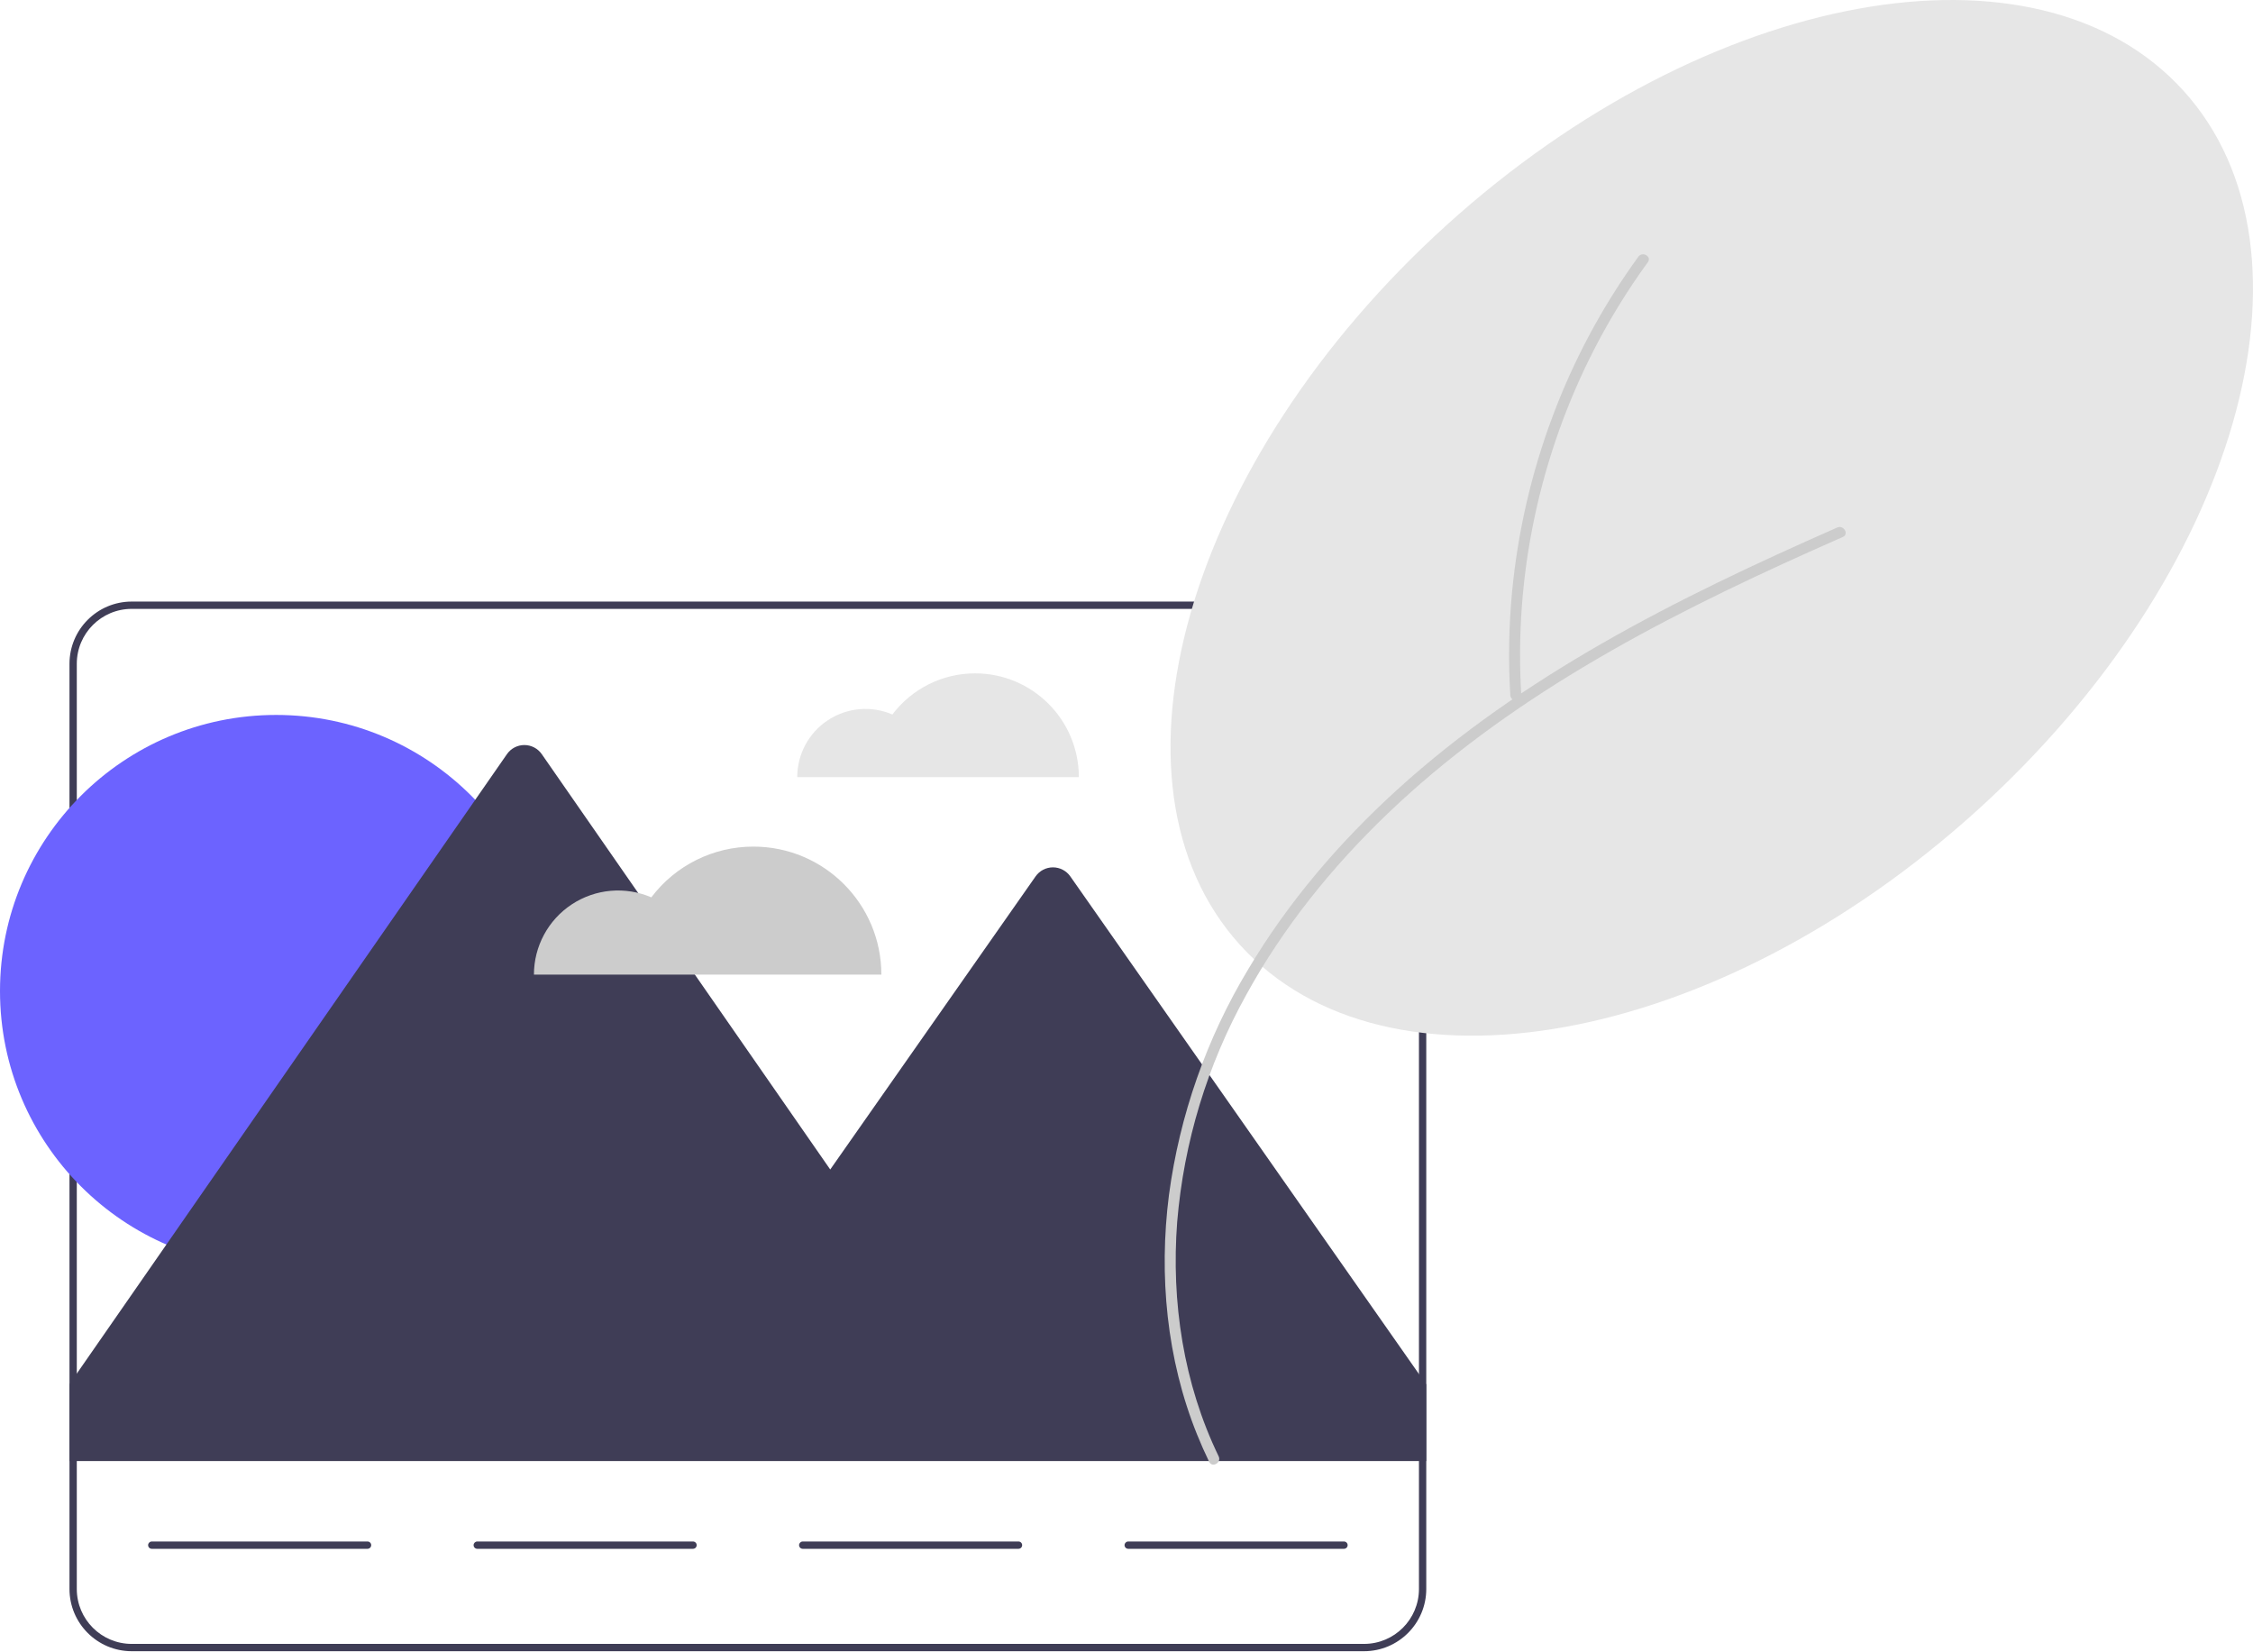
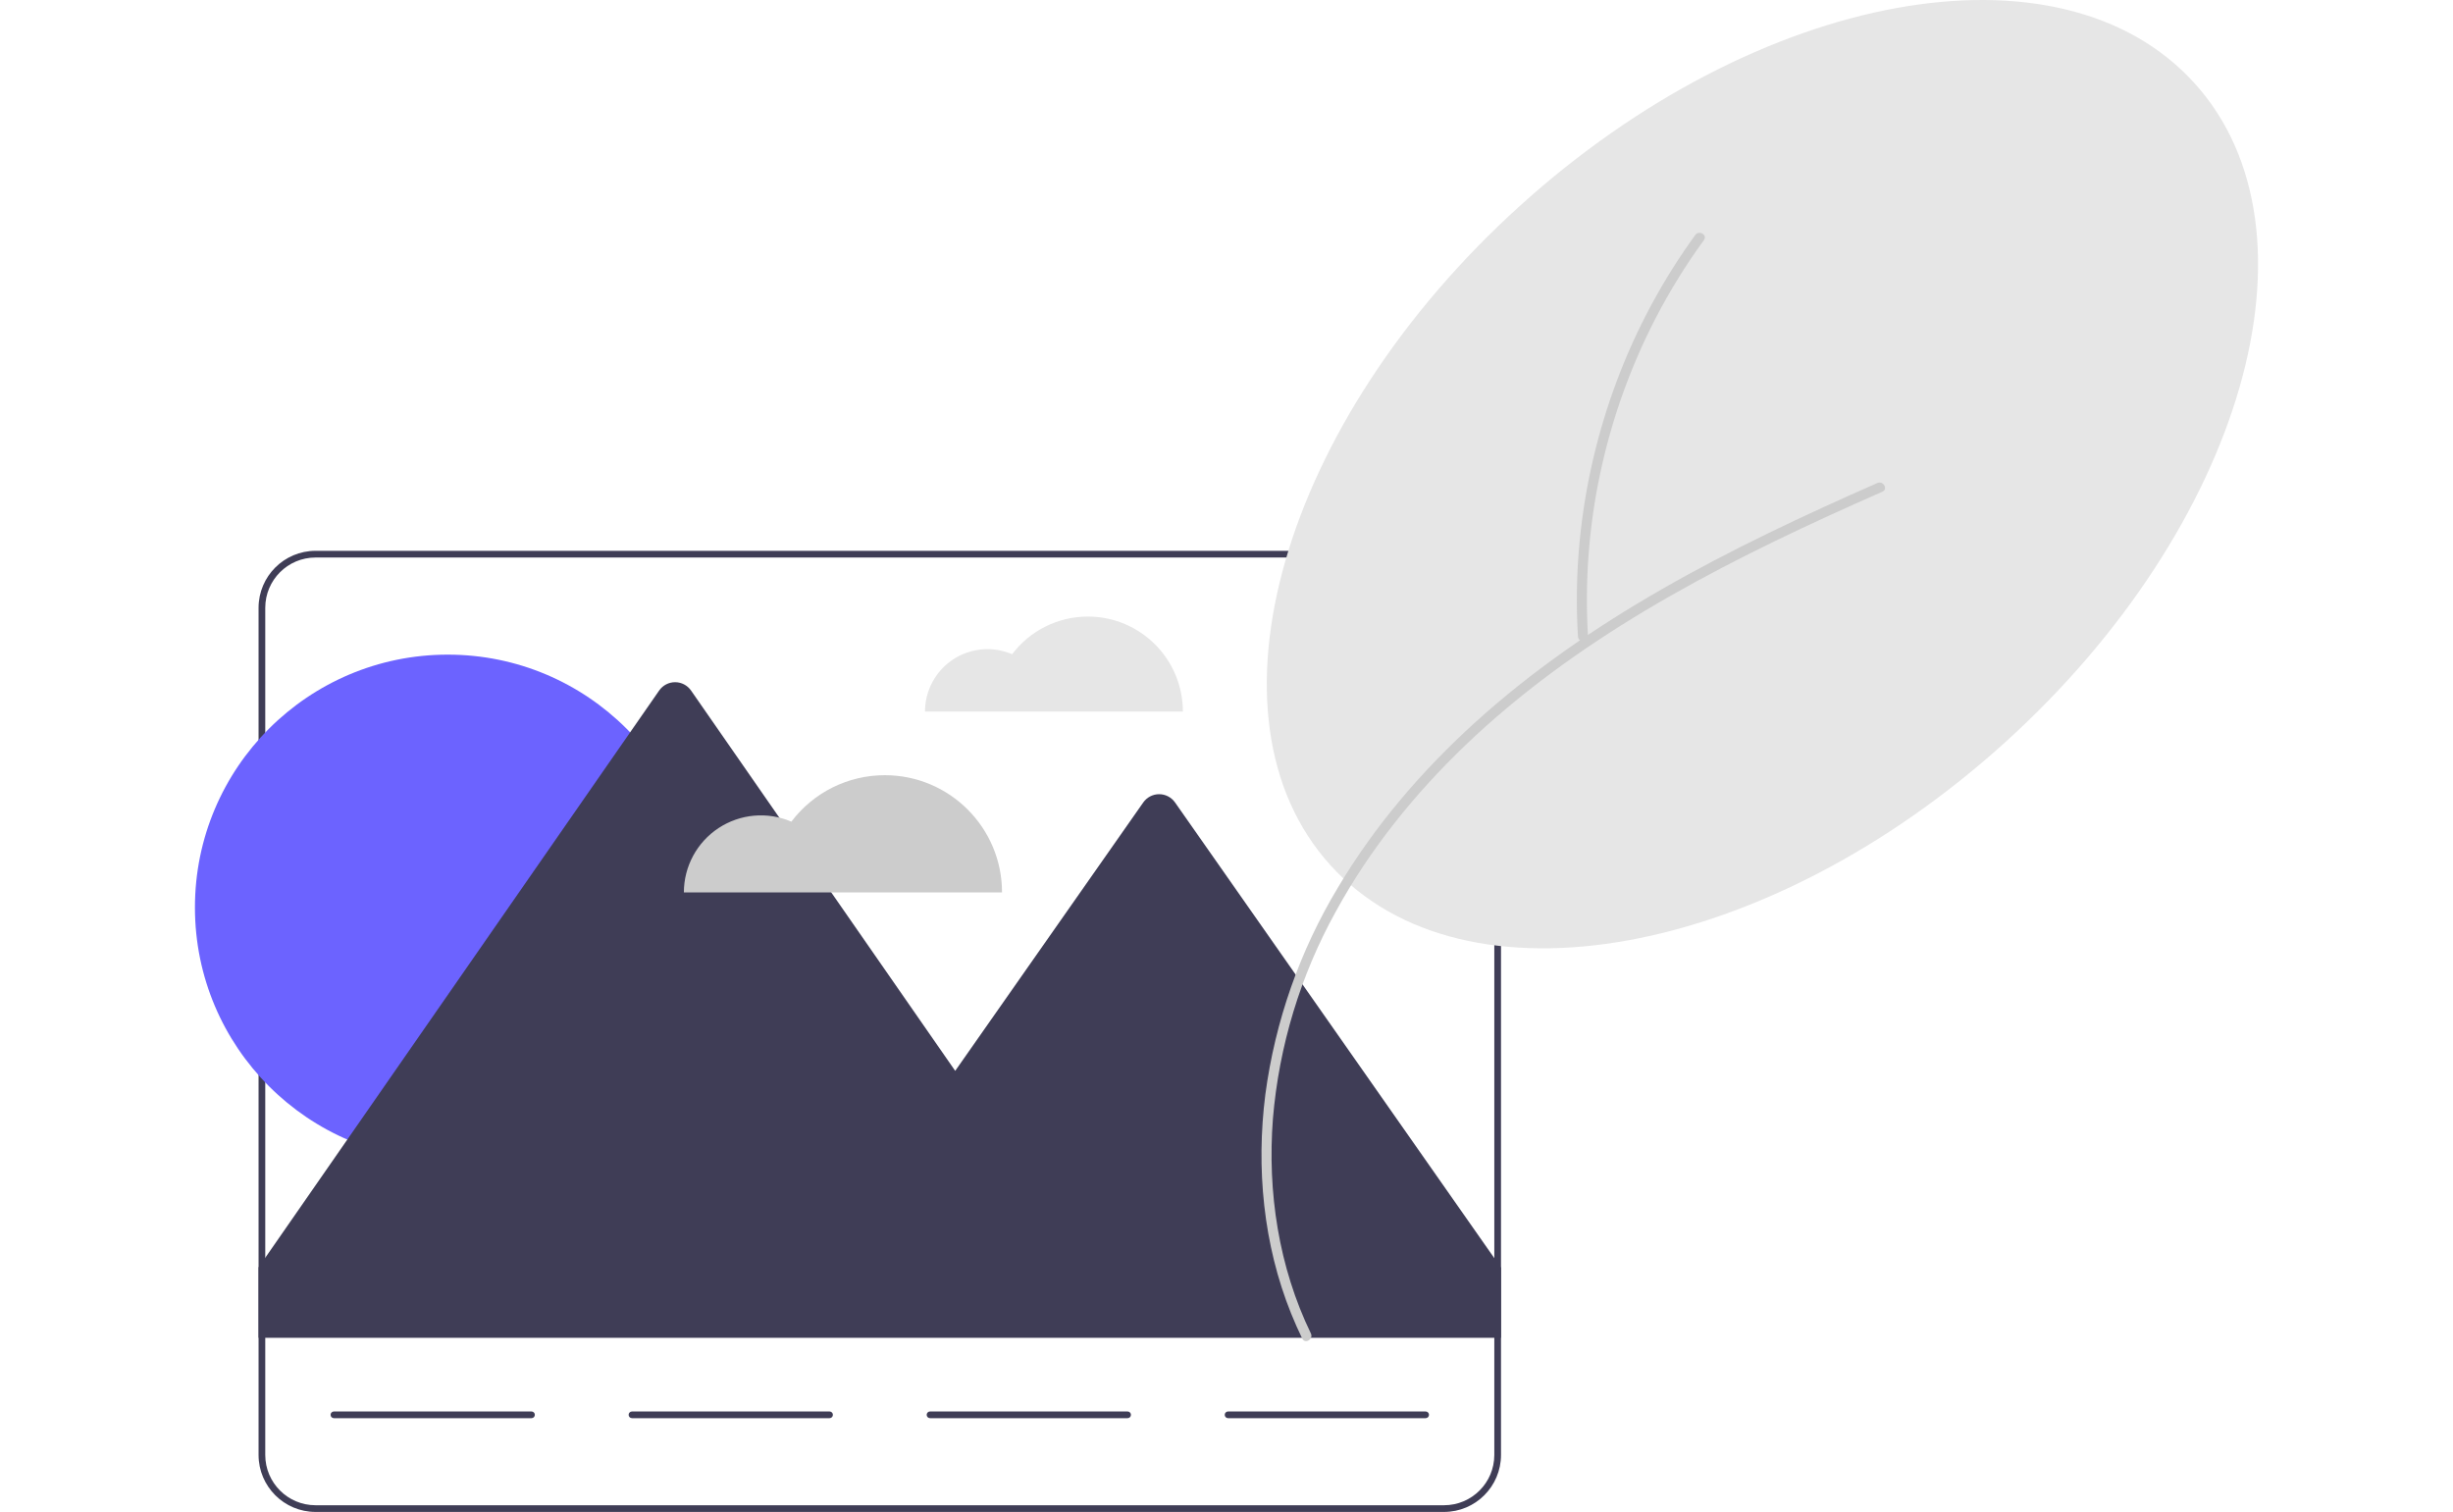
- <svg xmlns="http://www.w3.org/2000/svg" data-name="Layer 1" width="658.717" height="482.741" viewBox="0 0 658.717 482.741">
+ <svg xmlns="http://www.w3.org/2000/svg" data-name="Layer 1" width="458.717" height="282.741" viewBox="0 0 658.717 482.741">
  <path d="M555.734,405.491a30.281,30.281,0,0,0-24.18,12.023,19.938,19.938,0,0,0-27.819,18.309h82.331A30.332,30.332,0,0,0,555.734,405.491Z" transform="translate(-270.6416 -208.6294)" fill="#e6e6e6" />
  <path d="M669.467,384.5H309.134a18.203,18.203,0,0,0-18.177,18.177V673.194a18.203,18.203,0,0,0,18.177,18.177H669.467a18.203,18.203,0,0,0,18.177-18.177V402.677A18.203,18.203,0,0,0,669.467,384.5ZM685.505,673.194a16.058,16.058,0,0,1-16.039,16.039H309.134a16.058,16.058,0,0,1-16.039-16.039V402.677a16.058,16.058,0,0,1,16.039-16.039H669.467A16.058,16.058,0,0,1,685.505,402.677Z" transform="translate(-270.6416 -208.6294)" fill="#3f3d56" />
  <circle cx="80.727" cy="289.744" r="80.727" fill="#6c63ff" />
  <path d="M687.644,613.391v22.379H290.957V613.284l2.138-3.079L418.859,429.108a6.196,6.196,0,0,1,10.179,0l84.341,121.433,60.037-85.689a6.197,6.197,0,0,1,10.158,0L685.505,610.333Z" transform="translate(-270.6416 -208.6294)" fill="#3f3d56" />
  <path d="M378.1,661.432H315.015a1.069,1.069,0,0,1,0-2.138h63.085a1.069,1.069,0,1,1,0,2.138Z" transform="translate(-270.6416 -208.6294)" fill="#3f3d56" />
  <path d="M473.262,661.432H410.177a1.069,1.069,0,1,1,0-2.138H473.262a1.069,1.069,0,0,1,0,2.138Z" transform="translate(-270.6416 -208.6294)" fill="#3f3d56" />
  <path d="M568.424,661.432H505.339a1.069,1.069,0,0,1,0-2.138h63.085a1.069,1.069,0,1,1,0,2.138Z" transform="translate(-270.6416 -208.6294)" fill="#3f3d56" />
  <path d="M663.586,661.432H600.501a1.069,1.069,0,0,1,0-2.138h63.085a1.069,1.069,0,0,1,0,2.138Z" transform="translate(-270.6416 -208.6294)" fill="#3f3d56" />
  <ellipse cx="771.113" cy="360.024" rx="186.047" ry="115.477" transform="translate(-312.8458 401.8894) rotate(-42.14571)" fill="#e6e6e6" />
  <path d="M626.943,634.389c-10.274-21.223-13.912-45.136-12.123-68.549a164.735,164.735,0,0,1,20.136-66.263c10.821-19.785,25.123-37.495,41.38-53.068,17.254-16.528,36.71-30.559,57.181-42.822,21.616-12.949,44.33-23.954,67.308-34.25q4.295-1.925,8.604-3.82c1.885-.83.255-3.595-1.619-2.77-23.428,10.315-46.658,21.186-68.873,33.941-21.222,12.186-41.526,26.126-59.666,42.599-16.922,15.367-32.003,32.946-43.696,52.629a172.042,172.042,0,0,0-23.165,65.995c-2.996,23.518-.68,47.974,8.236,70.041q1.631,4.036,3.527,7.956c.899,1.858,3.666.233,2.77-1.619Z" transform="translate(-270.6416 -208.6294)" fill="#ccc" />
  <path d="M715.424,411.867a193.82,193.82,0,0,1,3.913-52.178,197.014,197.014,0,0,1,17.595-49.307,193.756,193.756,0,0,1,15.5-25.093c1.217-1.671-1.565-3.273-2.77-1.619a196.924,196.924,0,0,0-25.063,46.635,200.262,200.262,0,0,0-11.889,51.619,193.678,193.678,0,0,0-.493,29.943c.125,2.051,3.334,2.065,3.208,0Z" transform="translate(-270.6416 -208.6294)" fill="#ccc" />
  <path d="M490.904,456.139a37.359,37.359,0,0,0-29.833,14.834A24.598,24.598,0,0,0,426.75,493.562h101.577A37.423,37.423,0,0,0,490.904,456.139Z" transform="translate(-270.6416 -208.6294)" fill="#ccc" />
</svg>
